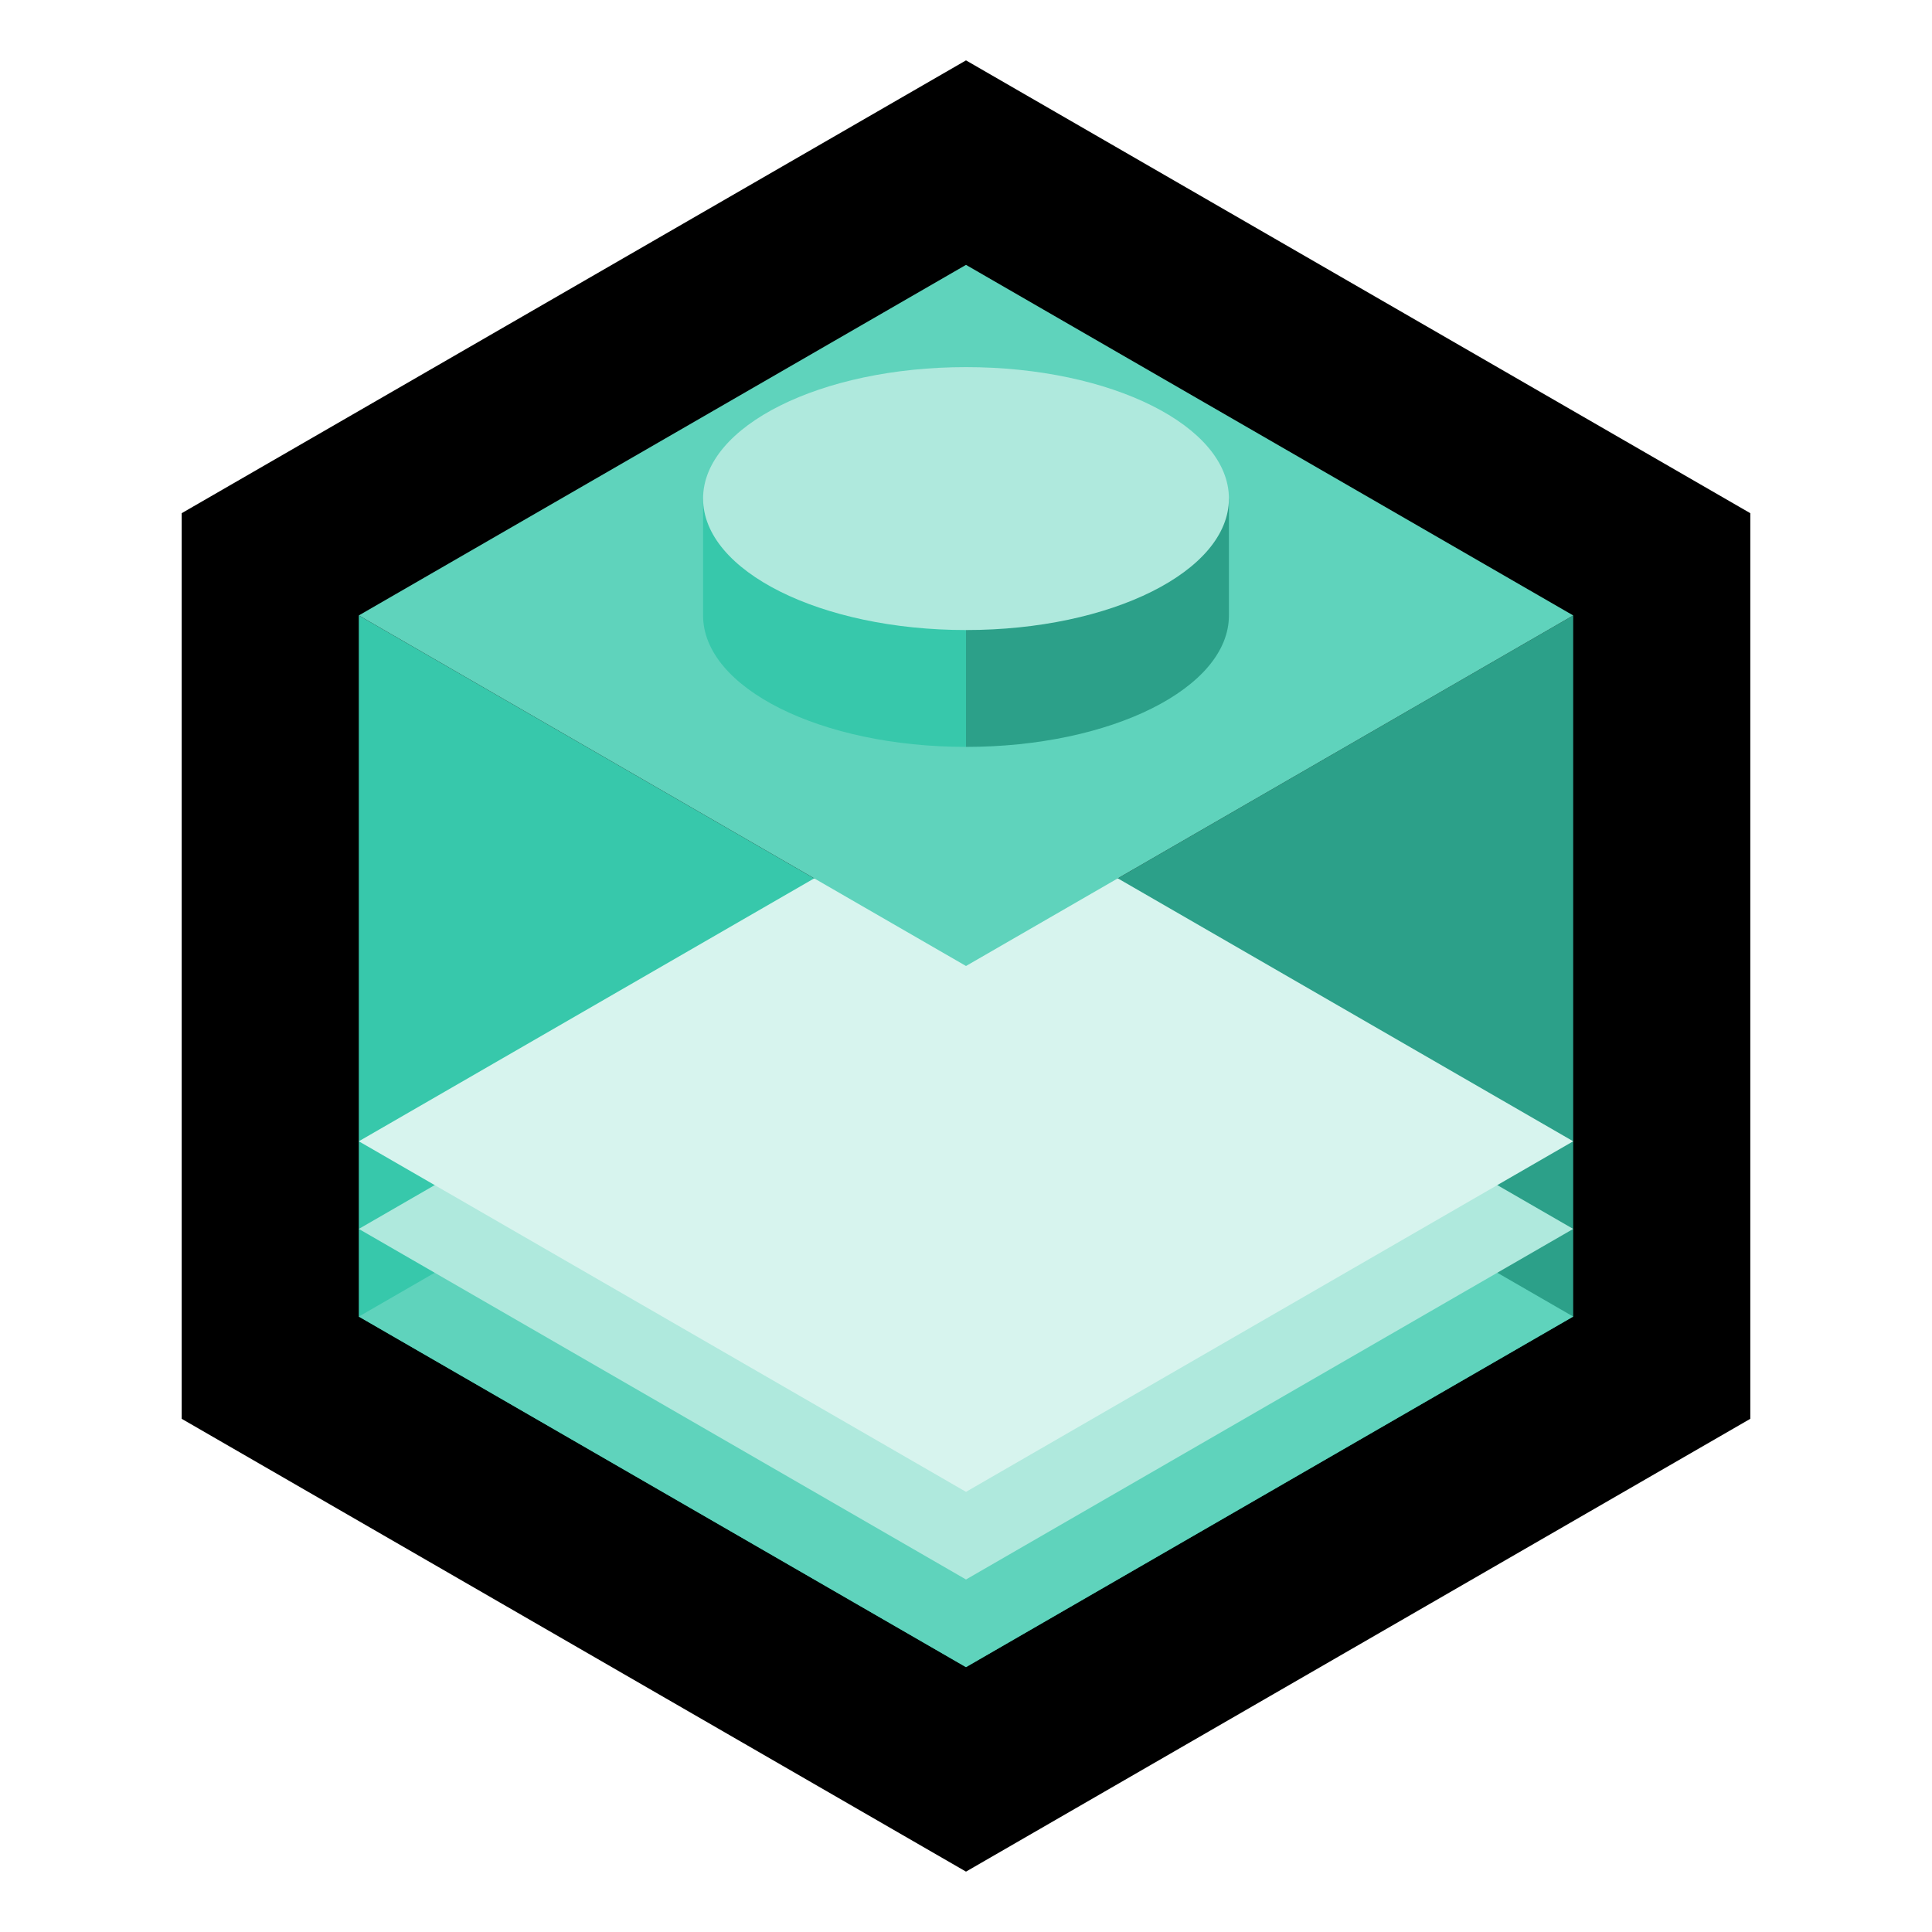
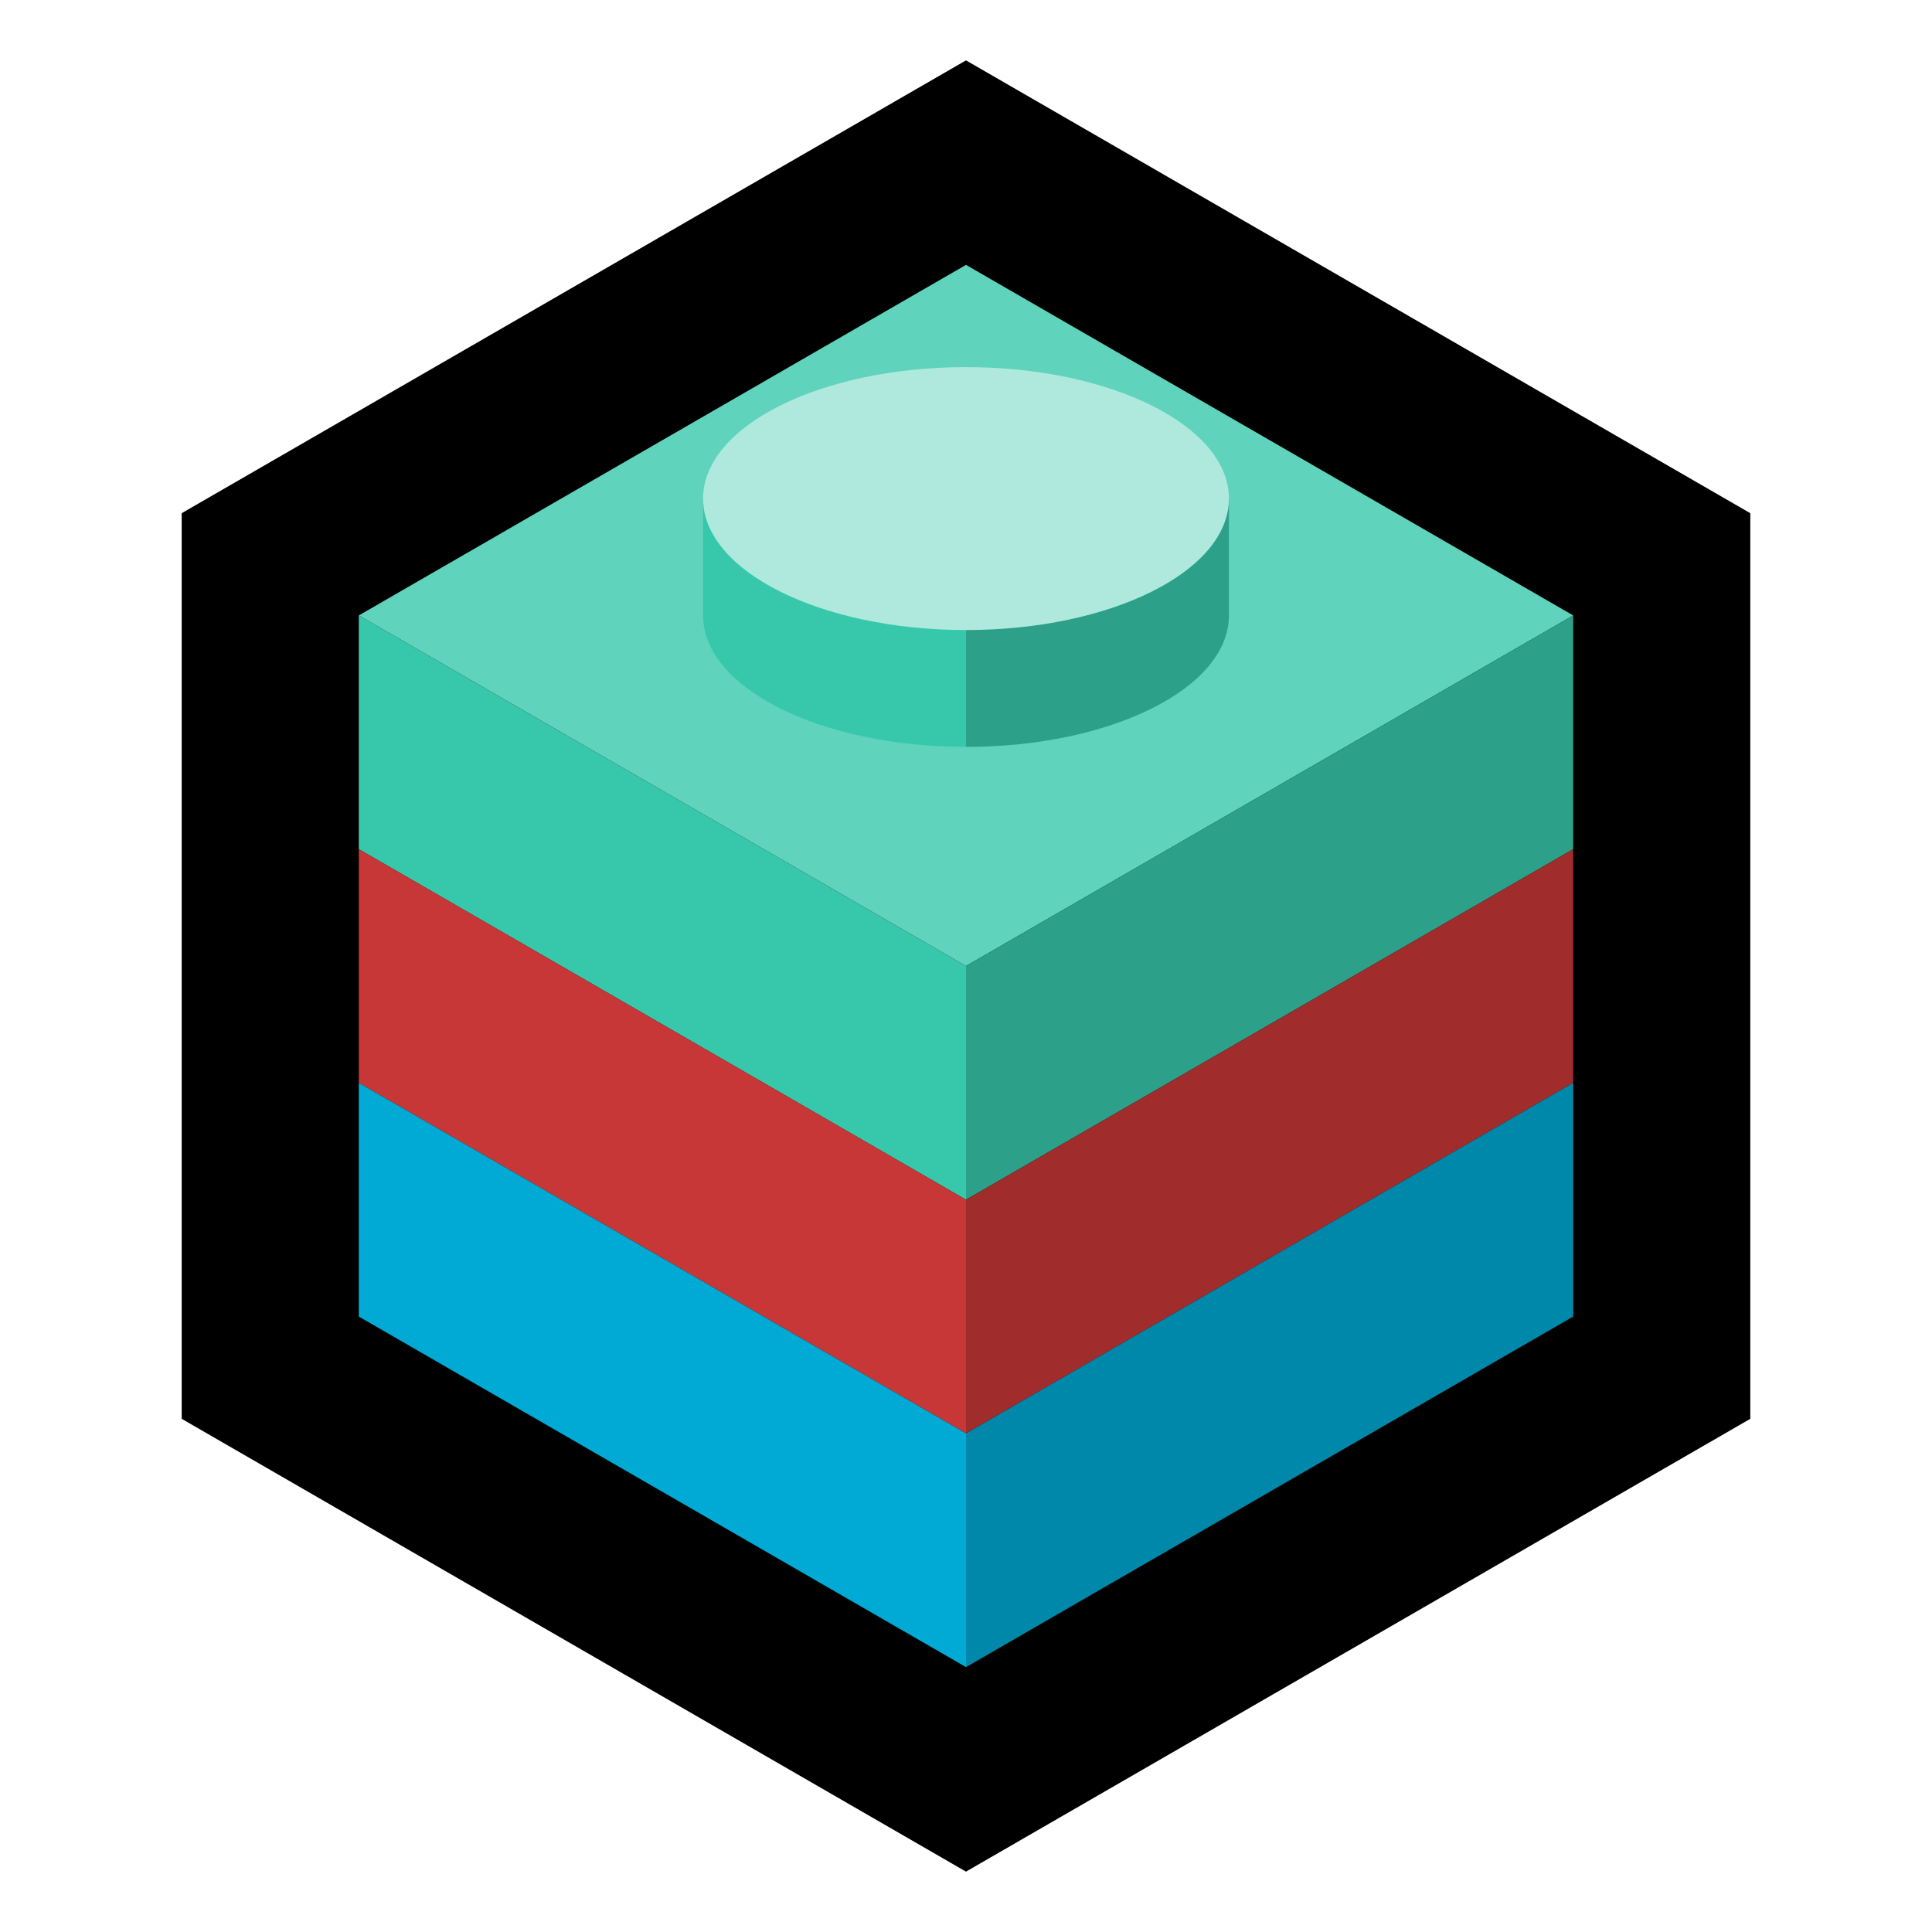
<svg xmlns="http://www.w3.org/2000/svg" width="1024" height="1024" viewBox="0 0 270.933 270.933" version="1.1" id="svg8">
  <defs id="defs2" />
  <g id="layer1" transform="translate(0,-161.5333)">
-     <g id="g4">
+     <g id="g17">
      <path style="fill:#000000;fill-opacity:1;stroke-width:0.265" id="path3822" d="m 67.733,163.65 56.826,32.808 0,65.617 -56.826,32.808 -56.826,-32.808 2e-6,-65.617 z" transform="matrix(1.935484,0,0,1.935484,4.369903,-146.7419)" />
-       <path style="fill:#2ca089;fill-opacity:1;stroke-width:0.396" d="m 220.617,247.839 -85.15,49.161 v 98.323 l 85.15,-49.161 z" id="path3834" />
-       <path style="fill:#37c8ab;fill-opacity:1;stroke-width:0.396" d="M 135.467,297 50.317,247.839 v 98.323 l 85.15,49.161 z" id="path3837" />
-       <path style="fill:#5fd3bc;fill-opacity:1;stroke-width:0.396" d="m 135.467,297 -85.15,49.161 85.15,49.161 85.15,-49.161 z" id="path1" />
-       <path style="fill:#afe9dd;fill-opacity:1;stroke-width:0.396" d="m 135.467,284.71 -85.15,49.161 85.15,49.161 85.15,-49.161 z" id="path2" />
-       <path style="fill:#d7f4ee;fill-opacity:1;stroke-width:0.396" d="M 135.467,272.419 50.317,321.581 135.467,370.742 220.617,321.581 Z" id="path3" />
+       <path id="path12" style="fill:#37c8ab;fill-opacity:1;stroke-width:0.396" d="M 50.317 247.839 L 50.317 280.613 L 135.467 329.774 L 135.467 297 L 50.317 247.839 z " />
      <path style="fill:#5fd3bc;fill-opacity:1;stroke-width:0.396" d="m 135.467,198.677 -85.15,49.161 85.15,49.161 85.15,-49.161 z" id="path3824" />
      <path style="fill:#37c8ab;fill-opacity:1;stroke-width:0.512" d="m 135.467,229.403 a 36.871,18.435 0 0 0 -16.874,2.048 H 98.596 v 16.387 a 36.871,18.435 0 0 0 36.871,18.435 z" id="path3876" />
      <path style="fill:#2ca089;fill-opacity:1;stroke-width:0.512" d="m 135.467,229.403 v 36.871 a 36.871,18.435 0 0 0 36.871,-18.435 v -16.387 h -20.056 a 36.871,18.435 0 0 0 -16.815,-2.048 z" id="ellipse3866" />
      <ellipse style="fill:#afe9dd;fill-opacity:1;stroke-width:0.512" id="ellipse3868" cx="135.467" cy="231.452" rx="36.871" ry="18.435" />
+       <path id="path13" style="fill:#c83737;fill-opacity:1;stroke-width:0.396" d="m 50.317,280.613 v 32.774 l 85.15,49.161 v -32.774 z" />
+       <path id="path14" style="fill:#00aad4;fill-opacity:1;stroke-width:0.396" d="m 50.317,313.387 v 32.774 l 85.15,49.161 v -32.774 z" />
+       <path id="path15" style="fill:#2ca089;fill-opacity:1;stroke-width:0.396" d="m 220.616,247.839 v 32.774 l -85.15,49.161 v -32.774 z" />
+       <path id="path16" style="fill:#a02c2c;fill-opacity:1;stroke-width:0.396" d="m 220.616,280.613 v 32.774 l -85.15,49.161 v -32.774 z" />
+       <path id="path17" style="fill:#0088aa;fill-opacity:1;stroke-width:0.396" d="m 220.616,313.387 v 32.774 l -85.15,49.161 v -32.774 z" />
    </g>
  </g>
</svg>
